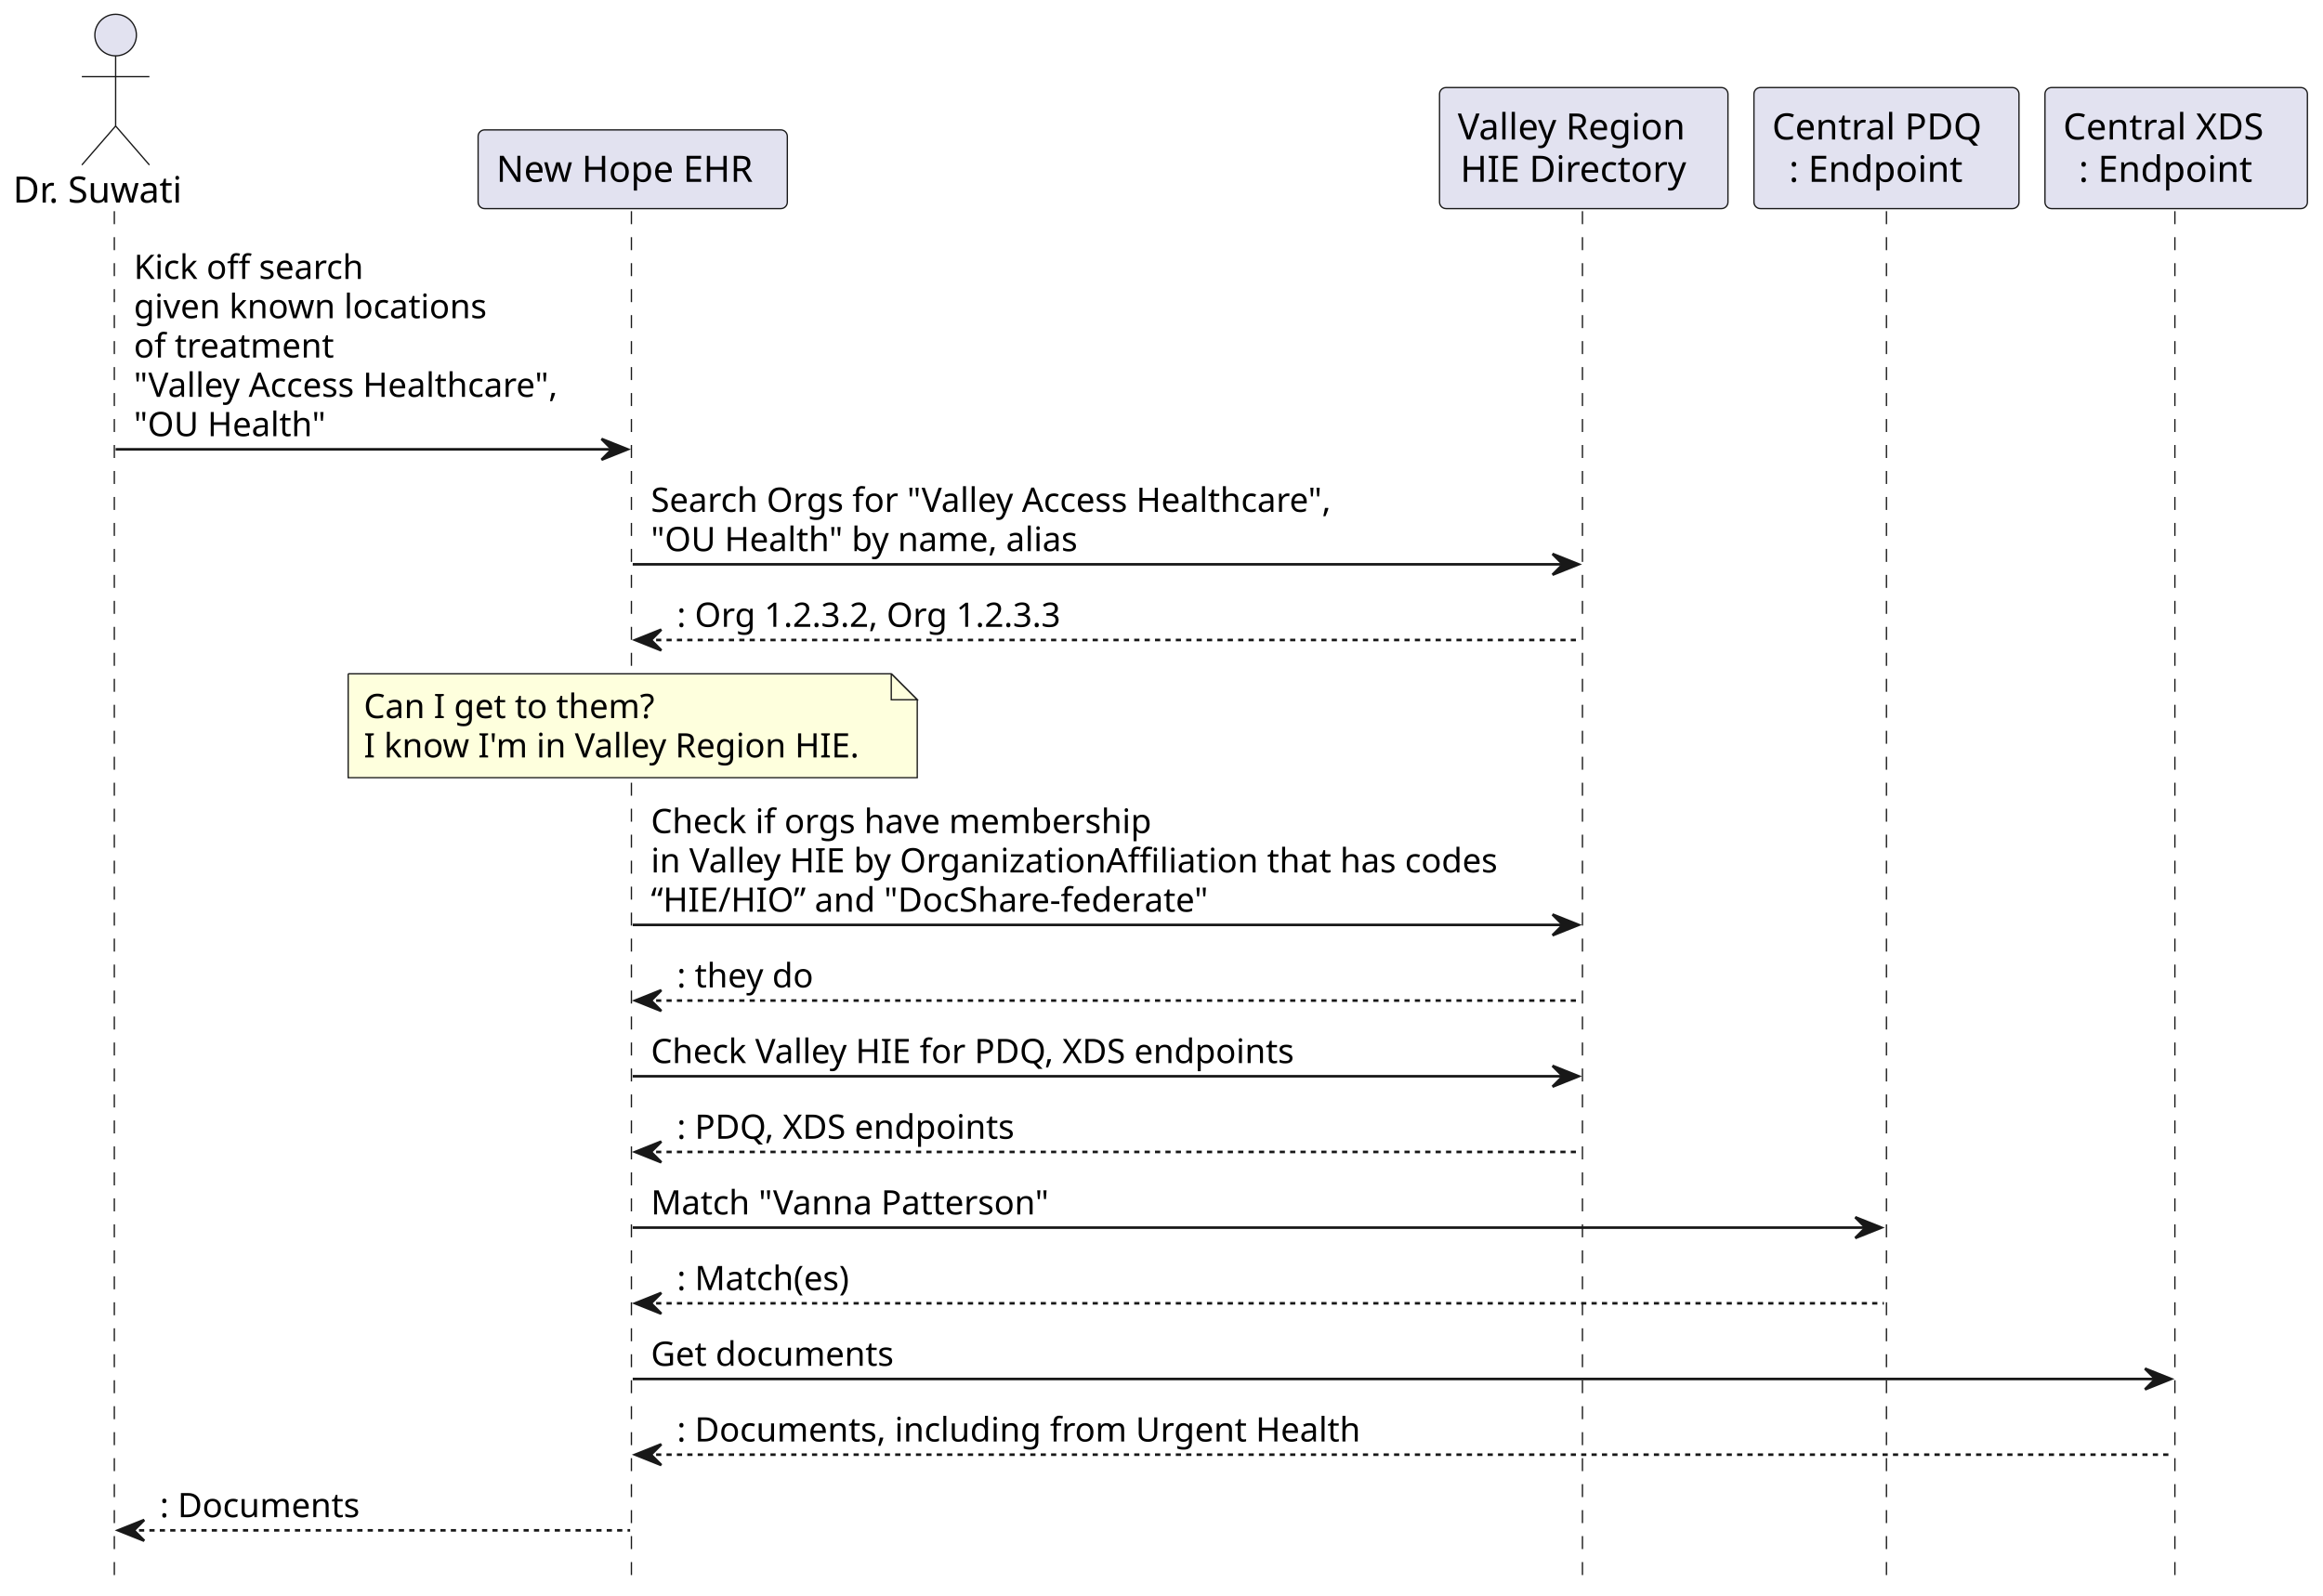
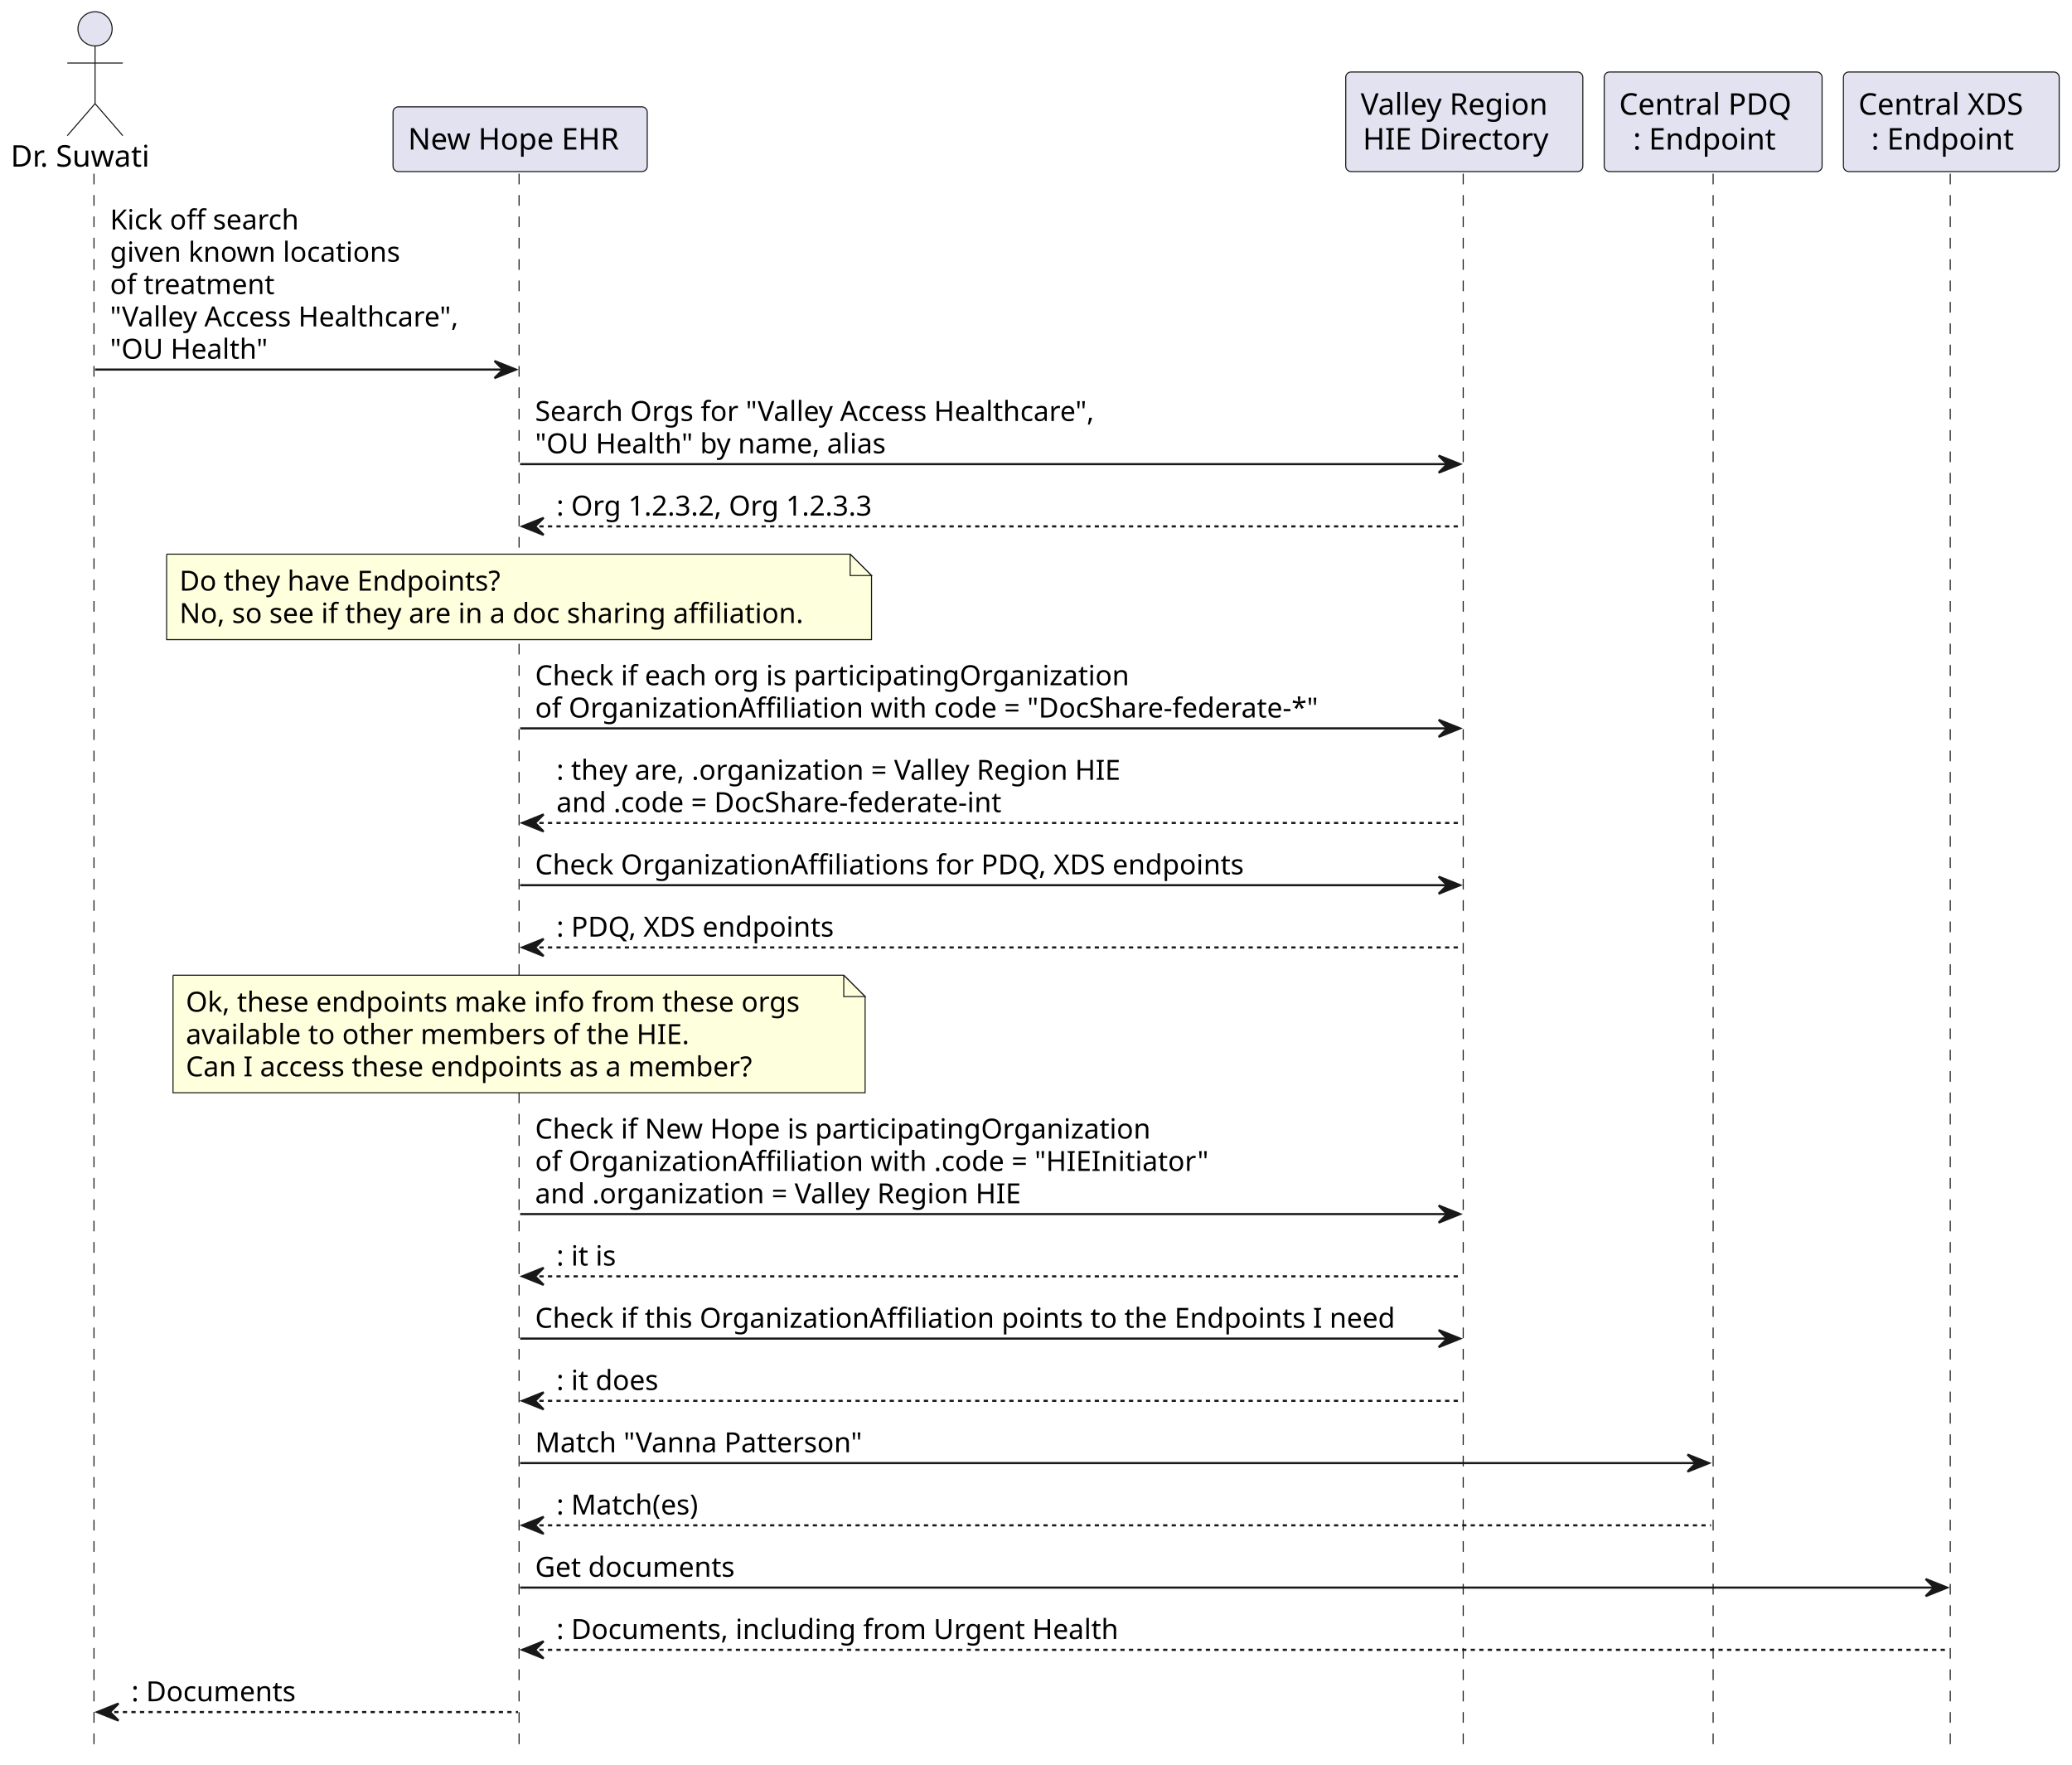
- <svg xmlns="http://www.w3.org/2000/svg" contentStyleType="text/css" height="614px" preserveAspectRatio="none" style="width:894px;height:614px;background:#FFFFFF;" version="1.1" viewBox="0 0 894 614" width="894px" zoomAndPan="magnify">
+ <svg xmlns="http://www.w3.org/2000/svg" contentStyleType="text/css" height="826px" preserveAspectRatio="none" style="width:970px;height:826px;background:#FFFFFF;" version="1.1" viewBox="0 0 970 826" width="970px" zoomAndPan="magnify">
  <defs />
  <g>
-     <line style="stroke:#181818;stroke-width:0.5;stroke-dasharray:5.0,5.0;" x1="44" x2="44" y1="81.297" y2="607.086" />
-     <line style="stroke:#181818;stroke-width:0.5;stroke-dasharray:5.0,5.0;" x1="243" x2="243" y1="81.297" y2="607.086" />
-     <line style="stroke:#181818;stroke-width:0.5;stroke-dasharray:5.0,5.0;" x1="609" x2="609" y1="81.297" y2="607.086" />
-     <line style="stroke:#181818;stroke-width:0.5;stroke-dasharray:5.0,5.0;" x1="726" x2="726" y1="81.297" y2="607.086" />
-     <line style="stroke:#181818;stroke-width:0.5;stroke-dasharray:5.0,5.0;" x1="837" x2="837" y1="81.297" y2="607.086" />
+     <line style="stroke:#181818;stroke-width:0.5;stroke-dasharray:5.0,5.0;" x1="44" x2="44" y1="81.297" y2="819.281" />
+     <line style="stroke:#181818;stroke-width:0.5;stroke-dasharray:5.0,5.0;" x1="243" x2="243" y1="81.297" y2="819.281" />
+     <line style="stroke:#181818;stroke-width:0.5;stroke-dasharray:5.0,5.0;" x1="685" x2="685" y1="81.297" y2="819.281" />
+     <line style="stroke:#181818;stroke-width:0.5;stroke-dasharray:5.0,5.0;" x1="802" x2="802" y1="81.297" y2="819.281" />
+     <line style="stroke:#181818;stroke-width:0.5;stroke-dasharray:5.0,5.0;" x1="913" x2="913" y1="81.297" y2="819.281" />
    <text fill="#000000" font-family="sans-serif" font-size="14" lengthAdjust="spacing" textLength="73" x="5" y="77.995">Dr. Suwati</text>
    <ellipse cx="44.5" cy="13.5" fill="#E2E2F0" rx="8" ry="8" style="stroke:#181818;stroke-width:0.5;" />
    <path d="M44.5,21.5 L44.5,48.5 M31.5,29.5 L57.5,29.5 M44.5,48.5 L31.5,63.5 M44.5,48.5 L57.5,63.5 " fill="none" style="stroke:#181818;stroke-width:0.5;" />
    <rect fill="#E2E2F0" height="30.297" rx="2.5" ry="2.5" style="stroke:#181818;stroke-width:0.5;" width="119" x="184" y="50" />
    <text fill="#000000" font-family="sans-serif" font-size="14" lengthAdjust="spacing" textLength="105" x="191" y="69.995">New Hope EHR</text>
-     <rect fill="#E2E2F0" height="46.594" rx="2.5" ry="2.5" style="stroke:#181818;stroke-width:0.5;" width="111" x="554" y="33.703" />
-     <text fill="#000000" font-family="sans-serif" font-size="14" lengthAdjust="spacing" textLength="97" x="561" y="53.698">Valley Region</text>
-     <text fill="#000000" font-family="sans-serif" font-size="14" lengthAdjust="spacing" textLength="95" x="562" y="69.995">HIE Directory</text>
-     <rect fill="#E2E2F0" height="46.594" rx="2.5" ry="2.5" style="stroke:#181818;stroke-width:0.5;" width="102" x="675" y="33.703" />
-     <text fill="#000000" font-family="sans-serif" font-size="14" lengthAdjust="spacing" textLength="88" x="682" y="53.698">Central PDQ</text>
-     <text fill="#000000" font-family="sans-serif" font-size="14" lengthAdjust="spacing" textLength="75" x="688.5" y="69.995">: Endpoint</text>
-     <rect fill="#E2E2F0" height="46.594" rx="2.5" ry="2.5" style="stroke:#181818;stroke-width:0.5;" width="101" x="787" y="33.703" />
-     <text fill="#000000" font-family="sans-serif" font-size="14" lengthAdjust="spacing" textLength="87" x="794" y="53.698">Central XDS</text>
-     <text fill="#000000" font-family="sans-serif" font-size="14" lengthAdjust="spacing" textLength="75" x="800" y="69.995">: Endpoint</text>
+     <rect fill="#E2E2F0" height="46.594" rx="2.5" ry="2.5" style="stroke:#181818;stroke-width:0.5;" width="111" x="630" y="33.703" />
+     <text fill="#000000" font-family="sans-serif" font-size="14" lengthAdjust="spacing" textLength="97" x="637" y="53.698">Valley Region</text>
+     <text fill="#000000" font-family="sans-serif" font-size="14" lengthAdjust="spacing" textLength="95" x="638" y="69.995">HIE Directory</text>
+     <rect fill="#E2E2F0" height="46.594" rx="2.5" ry="2.5" style="stroke:#181818;stroke-width:0.5;" width="102" x="751" y="33.703" />
+     <text fill="#000000" font-family="sans-serif" font-size="14" lengthAdjust="spacing" textLength="88" x="758" y="53.698">Central PDQ</text>
+     <text fill="#000000" font-family="sans-serif" font-size="14" lengthAdjust="spacing" textLength="75" x="764.5" y="69.995">: Endpoint</text>
+     <rect fill="#E2E2F0" height="46.594" rx="2.5" ry="2.5" style="stroke:#181818;stroke-width:0.5;" width="101" x="863" y="33.703" />
+     <text fill="#000000" font-family="sans-serif" font-size="14" lengthAdjust="spacing" textLength="87" x="870" y="53.698">Central XDS</text>
+     <text fill="#000000" font-family="sans-serif" font-size="14" lengthAdjust="spacing" textLength="75" x="876" y="69.995">: Endpoint</text>
    <polygon fill="#181818" points="231.5,168.961,241.5,172.961,231.5,176.961,235.5,172.961" style="stroke:#181818;stroke-width:1.0;" />
    <line style="stroke:#181818;stroke-width:1.0;" x1="44.5" x2="237.5" y1="172.961" y2="172.961" />
    <text fill="#000000" font-family="sans-serif" font-size="13" lengthAdjust="spacing" textLength="94" x="51.5" y="107.364">Kick off search</text>
    <text fill="#000000" font-family="sans-serif" font-size="13" lengthAdjust="spacing" textLength="142" x="51.5" y="122.497">given known locations</text>
    <text fill="#000000" font-family="sans-serif" font-size="13" lengthAdjust="spacing" textLength="82" x="51.5" y="137.629">of treatment</text>
    <text fill="#000000" font-family="sans-serif" font-size="13" lengthAdjust="spacing" textLength="175" x="51.5" y="152.762">"Valley Access Healthcare",</text>
    <text fill="#000000" font-family="sans-serif" font-size="13" lengthAdjust="spacing" textLength="74" x="51.5" y="167.895">"OU Health"</text>
-     <polygon fill="#181818" points="597.5,213.227,607.5,217.227,597.5,221.227,601.5,217.227" style="stroke:#181818;stroke-width:1.0;" />
-     <line style="stroke:#181818;stroke-width:1.0;" x1="243.5" x2="603.5" y1="217.227" y2="217.227" />
+     <polygon fill="#181818" points="673.5,213.227,683.5,217.227,673.5,221.227,677.5,217.227" style="stroke:#181818;stroke-width:1.0;" />
+     <line style="stroke:#181818;stroke-width:1.0;" x1="243.5" x2="679.5" y1="217.227" y2="217.227" />
    <text fill="#000000" font-family="sans-serif" font-size="13" lengthAdjust="spacing" textLength="279" x="250.5" y="197.028">Search Orgs for "Valley Access Healthcare",</text>
    <text fill="#000000" font-family="sans-serif" font-size="13" lengthAdjust="spacing" textLength="172" x="250.5" y="212.161">"OU Health" by name, alias</text>
    <polygon fill="#181818" points="254.5,242.359,244.5,246.359,254.5,250.359,250.5,246.359" style="stroke:#181818;stroke-width:1.0;" />
-     <line style="stroke:#181818;stroke-width:1.0;stroke-dasharray:2.0,2.0;" x1="248.5" x2="608.5" y1="246.359" y2="246.359" />
+     <line style="stroke:#181818;stroke-width:1.0;stroke-dasharray:2.0,2.0;" x1="248.5" x2="684.5" y1="246.359" y2="246.359" />
    <text fill="#000000" font-family="sans-serif" font-size="13" lengthAdjust="spacing" textLength="159" x="260.5" y="241.293">: Org 1.2.3.2, Org 1.2.3.3</text>
-     <path d="M134,259.359 L134,299.359 L353,299.359 L353,269.359 L343,259.359 L134,259.359 " fill="#FEFFDD" style="stroke:#181818;stroke-width:0.5;" />
-     <path d="M343,259.359 L343,269.359 L353,269.359 L343,259.359 " fill="#FEFFDD" style="stroke:#181818;stroke-width:0.5;" />
-     <text fill="#000000" font-family="sans-serif" font-size="13" lengthAdjust="spacing" textLength="119" x="140" y="276.426">Can I get to them?</text>
-     <text fill="#000000" font-family="sans-serif" font-size="13" lengthAdjust="spacing" textLength="198" x="140" y="291.559">I know I'm in Valley Region HIE.</text>
-     <polygon fill="#181818" points="597.5,352.023,607.5,356.023,597.5,360.023,601.5,356.023" style="stroke:#181818;stroke-width:1.0;" />
-     <line style="stroke:#181818;stroke-width:1.0;" x1="243.5" x2="603.5" y1="356.023" y2="356.023" />
-     <text fill="#000000" font-family="sans-serif" font-size="13" lengthAdjust="spacing" textLength="204" x="250.5" y="320.692">Check if orgs have membership</text>
-     <text fill="#000000" font-family="sans-serif" font-size="13" lengthAdjust="spacing" textLength="342" x="250.5" y="335.825">in Valley HIE by OrganizationAffiliation that has codes</text>
-     <text fill="#000000" font-family="sans-serif" font-size="13" lengthAdjust="spacing" textLength="224" x="250.5" y="350.957">“HIE/HIO” and "DocShare-federate"</text>
+     <path d="M78,259.359 L78,299.359 L408,299.359 L408,269.359 L398,259.359 L78,259.359 " fill="#FEFFDD" style="stroke:#181818;stroke-width:0.5;" />
+     <path d="M398,259.359 L398,269.359 L408,269.359 L398,259.359 " fill="#FEFFDD" style="stroke:#181818;stroke-width:0.5;" />
+     <text fill="#000000" font-family="sans-serif" font-size="13" lengthAdjust="spacing" textLength="161" x="84" y="276.426">Do they have Endpoints?</text>
+     <text fill="#000000" font-family="sans-serif" font-size="13" lengthAdjust="spacing" textLength="309" x="84" y="291.559">No, so see if they are in a doc sharing affiliation.</text>
+     <polygon fill="#181818" points="673.5,336.891,683.5,340.891,673.5,344.891,677.5,340.891" style="stroke:#181818;stroke-width:1.0;" />
+     <line style="stroke:#181818;stroke-width:1.0;" x1="243.5" x2="679.5" y1="340.891" y2="340.891" />
+     <text fill="#000000" font-family="sans-serif" font-size="13" lengthAdjust="spacing" textLength="289" x="250.5" y="320.692">Check if each org is participatingOrganization</text>
+     <text fill="#000000" font-family="sans-serif" font-size="13" lengthAdjust="spacing" textLength="386" x="250.5" y="335.825">of OrganizationAffiliation with code = "DocShare-federate-*"</text>
    <polygon fill="#181818" points="254.5,381.156,244.5,385.156,254.5,389.156,250.5,385.156" style="stroke:#181818;stroke-width:1.0;" />
-     <line style="stroke:#181818;stroke-width:1.0;stroke-dasharray:2.0,2.0;" x1="248.5" x2="608.5" y1="385.156" y2="385.156" />
-     <text fill="#000000" font-family="sans-serif" font-size="13" lengthAdjust="spacing" textLength="58" x="260.5" y="380.09">: they do</text>
-     <polygon fill="#181818" points="597.5,410.289,607.5,414.289,597.5,418.289,601.5,414.289" style="stroke:#181818;stroke-width:1.0;" />
-     <line style="stroke:#181818;stroke-width:1.0;" x1="243.5" x2="603.5" y1="414.289" y2="414.289" />
-     <text fill="#000000" font-family="sans-serif" font-size="13" lengthAdjust="spacing" textLength="262" x="250.5" y="409.223">Check Valley HIE for PDQ, XDS endpoints</text>
+     <line style="stroke:#181818;stroke-width:1.0;stroke-dasharray:2.0,2.0;" x1="248.5" x2="684.5" y1="385.156" y2="385.156" />
+     <text fill="#000000" font-family="sans-serif" font-size="13" lengthAdjust="spacing" textLength="283" x="260.5" y="364.957">: they are, .organization = Valley Region HIE</text>
+     <text fill="#000000" font-family="sans-serif" font-size="13" lengthAdjust="spacing" textLength="224" x="260.5" y="380.09">and .code = DocShare-federate-int</text>
+     <polygon fill="#181818" points="673.5,410.289,683.5,414.289,673.5,418.289,677.5,414.289" style="stroke:#181818;stroke-width:1.0;" />
+     <line style="stroke:#181818;stroke-width:1.0;" x1="243.5" x2="679.5" y1="414.289" y2="414.289" />
+     <text fill="#000000" font-family="sans-serif" font-size="13" lengthAdjust="spacing" textLength="347" x="250.5" y="409.223">Check OrganizationAffiliations for PDQ, XDS endpoints</text>
    <polygon fill="#181818" points="254.5,439.422,244.5,443.422,254.5,447.422,250.5,443.422" style="stroke:#181818;stroke-width:1.0;" />
-     <line style="stroke:#181818;stroke-width:1.0;stroke-dasharray:2.0,2.0;" x1="248.5" x2="608.5" y1="443.422" y2="443.422" />
+     <line style="stroke:#181818;stroke-width:1.0;stroke-dasharray:2.0,2.0;" x1="248.5" x2="684.5" y1="443.422" y2="443.422" />
    <text fill="#000000" font-family="sans-serif" font-size="13" lengthAdjust="spacing" textLength="139" x="260.5" y="438.356">: PDQ, XDS endpoints</text>
-     <polygon fill="#181818" points="714,468.555,724,472.555,714,476.555,718,472.555" style="stroke:#181818;stroke-width:1.0;" />
-     <line style="stroke:#181818;stroke-width:1.0;" x1="243.5" x2="720" y1="472.555" y2="472.555" />
-     <text fill="#000000" font-family="sans-serif" font-size="13" lengthAdjust="spacing" textLength="159" x="250.5" y="467.489">Match "Vanna Patterson"</text>
-     <polygon fill="#181818" points="254.5,497.688,244.5,501.688,254.5,505.688,250.5,501.688" style="stroke:#181818;stroke-width:1.0;" />
-     <line style="stroke:#181818;stroke-width:1.0;stroke-dasharray:2.0,2.0;" x1="248.5" x2="725" y1="501.688" y2="501.688" />
-     <text fill="#000000" font-family="sans-serif" font-size="13" lengthAdjust="spacing" textLength="72" x="260.5" y="496.622">: Match(es)</text>
-     <polygon fill="#181818" points="825.5,526.82,835.5,530.82,825.5,534.82,829.5,530.82" style="stroke:#181818;stroke-width:1.0;" />
-     <line style="stroke:#181818;stroke-width:1.0;" x1="243.5" x2="831.5" y1="530.82" y2="530.82" />
-     <text fill="#000000" font-family="sans-serif" font-size="13" lengthAdjust="spacing" textLength="99" x="250.5" y="525.754">Get documents</text>
-     <polygon fill="#181818" points="254.5,555.953,244.5,559.953,254.5,563.953,250.5,559.953" style="stroke:#181818;stroke-width:1.0;" />
-     <line style="stroke:#181818;stroke-width:1.0;stroke-dasharray:2.0,2.0;" x1="248.5" x2="836.5" y1="559.953" y2="559.953" />
-     <text fill="#000000" font-family="sans-serif" font-size="13" lengthAdjust="spacing" textLength="274" x="260.5" y="554.887">: Documents, including from Urgent Health</text>
-     <polygon fill="#181818" points="55.5,585.086,45.5,589.086,55.5,593.086,51.5,589.086" style="stroke:#181818;stroke-width:1.0;" />
-     <line style="stroke:#181818;stroke-width:1.0;stroke-dasharray:2.0,2.0;" x1="49.5" x2="242.5" y1="589.086" y2="589.086" />
-     <text fill="#000000" font-family="sans-serif" font-size="13" lengthAdjust="spacing" textLength="83" x="61.5" y="584.02">: Documents</text>
+     <path d="M81,456.422 L81,511.422 L405,511.422 L405,466.422 L395,456.422 L81,456.422 " fill="#FEFFDD" style="stroke:#181818;stroke-width:0.5;" />
+     <path d="M395,456.422 L395,466.422 L405,466.422 L395,456.422 " fill="#FEFFDD" style="stroke:#181818;stroke-width:0.5;" />
+     <text fill="#000000" font-family="sans-serif" font-size="13" lengthAdjust="spacing" textLength="303" x="87" y="473.489">Ok, these endpoints make info from these orgs</text>
+     <text fill="#000000" font-family="sans-serif" font-size="13" lengthAdjust="spacing" textLength="248" x="87" y="488.622">available to other members of the HIE.</text>
+     <text fill="#000000" font-family="sans-serif" font-size="13" lengthAdjust="spacing" textLength="284" x="87" y="503.754">Can I access these endpoints as a member?</text>
+     <polygon fill="#181818" points="673.5,564.219,683.5,568.219,673.5,572.219,677.5,568.219" style="stroke:#181818;stroke-width:1.0;" />
+     <line style="stroke:#181818;stroke-width:1.0;" x1="243.5" x2="679.5" y1="568.219" y2="568.219" />
+     <text fill="#000000" font-family="sans-serif" font-size="13" lengthAdjust="spacing" textLength="298" x="250.5" y="532.887">Check if New Hope is participatingOrganization</text>
+     <text fill="#000000" font-family="sans-serif" font-size="13" lengthAdjust="spacing" textLength="324" x="250.5" y="548.02">of OrganizationAffiliation with .code = "HIEInitiator"</text>
+     <text fill="#000000" font-family="sans-serif" font-size="13" lengthAdjust="spacing" textLength="240" x="250.5" y="563.153">and .organization = Valley Region HIE</text>
+     <polygon fill="#181818" points="254.5,593.352,244.5,597.352,254.5,601.352,250.5,597.352" style="stroke:#181818;stroke-width:1.0;" />
+     <line style="stroke:#181818;stroke-width:1.0;stroke-dasharray:2.0,2.0;" x1="248.5" x2="684.5" y1="597.352" y2="597.352" />
+     <text fill="#000000" font-family="sans-serif" font-size="13" lengthAdjust="spacing" textLength="31" x="260.5" y="592.286">: it is</text>
+     <polygon fill="#181818" points="673.5,622.484,683.5,626.484,673.5,630.484,677.5,626.484" style="stroke:#181818;stroke-width:1.0;" />
+     <line style="stroke:#181818;stroke-width:1.0;" x1="243.5" x2="679.5" y1="626.484" y2="626.484" />
+     <text fill="#000000" font-family="sans-serif" font-size="13" lengthAdjust="spacing" textLength="418" x="250.5" y="621.418">Check if this OrganizationAffiliation points to the Endpoints I need</text>
+     <polygon fill="#181818" points="254.5,651.617,244.5,655.617,254.5,659.617,250.5,655.617" style="stroke:#181818;stroke-width:1.0;" />
+     <line style="stroke:#181818;stroke-width:1.0;stroke-dasharray:2.0,2.0;" x1="248.5" x2="684.5" y1="655.617" y2="655.617" />
+     <text fill="#000000" font-family="sans-serif" font-size="13" lengthAdjust="spacing" textLength="52" x="260.5" y="650.551">: it does</text>
+     <polygon fill="#181818" points="790,680.75,800,684.75,790,688.75,794,684.75" style="stroke:#181818;stroke-width:1.0;" />
+     <line style="stroke:#181818;stroke-width:1.0;" x1="243.5" x2="796" y1="684.75" y2="684.75" />
+     <text fill="#000000" font-family="sans-serif" font-size="13" lengthAdjust="spacing" textLength="159" x="250.5" y="679.684">Match "Vanna Patterson"</text>
+     <polygon fill="#181818" points="254.5,709.883,244.5,713.883,254.5,717.883,250.5,713.883" style="stroke:#181818;stroke-width:1.0;" />
+     <line style="stroke:#181818;stroke-width:1.0;stroke-dasharray:2.0,2.0;" x1="248.5" x2="801" y1="713.883" y2="713.883" />
+     <text fill="#000000" font-family="sans-serif" font-size="13" lengthAdjust="spacing" textLength="72" x="260.5" y="708.817">: Match(es)</text>
+     <polygon fill="#181818" points="901.5,739.016,911.5,743.016,901.5,747.016,905.5,743.016" style="stroke:#181818;stroke-width:1.0;" />
+     <line style="stroke:#181818;stroke-width:1.0;" x1="243.5" x2="907.5" y1="743.016" y2="743.016" />
+     <text fill="#000000" font-family="sans-serif" font-size="13" lengthAdjust="spacing" textLength="99" x="250.5" y="737.95">Get documents</text>
+     <polygon fill="#181818" points="254.5,768.148,244.5,772.148,254.5,776.148,250.5,772.148" style="stroke:#181818;stroke-width:1.0;" />
+     <line style="stroke:#181818;stroke-width:1.0;stroke-dasharray:2.0,2.0;" x1="248.5" x2="912.5" y1="772.148" y2="772.148" />
+     <text fill="#000000" font-family="sans-serif" font-size="13" lengthAdjust="spacing" textLength="274" x="260.5" y="767.082">: Documents, including from Urgent Health</text>
+     <polygon fill="#181818" points="55.5,797.281,45.5,801.281,55.5,805.281,51.5,801.281" style="stroke:#181818;stroke-width:1.0;" />
+     <line style="stroke:#181818;stroke-width:1.0;stroke-dasharray:2.0,2.0;" x1="49.5" x2="242.5" y1="801.281" y2="801.281" />
+     <text fill="#000000" font-family="sans-serif" font-size="13" lengthAdjust="spacing" textLength="83" x="61.5" y="796.215">: Documents</text>
  </g>
</svg>
